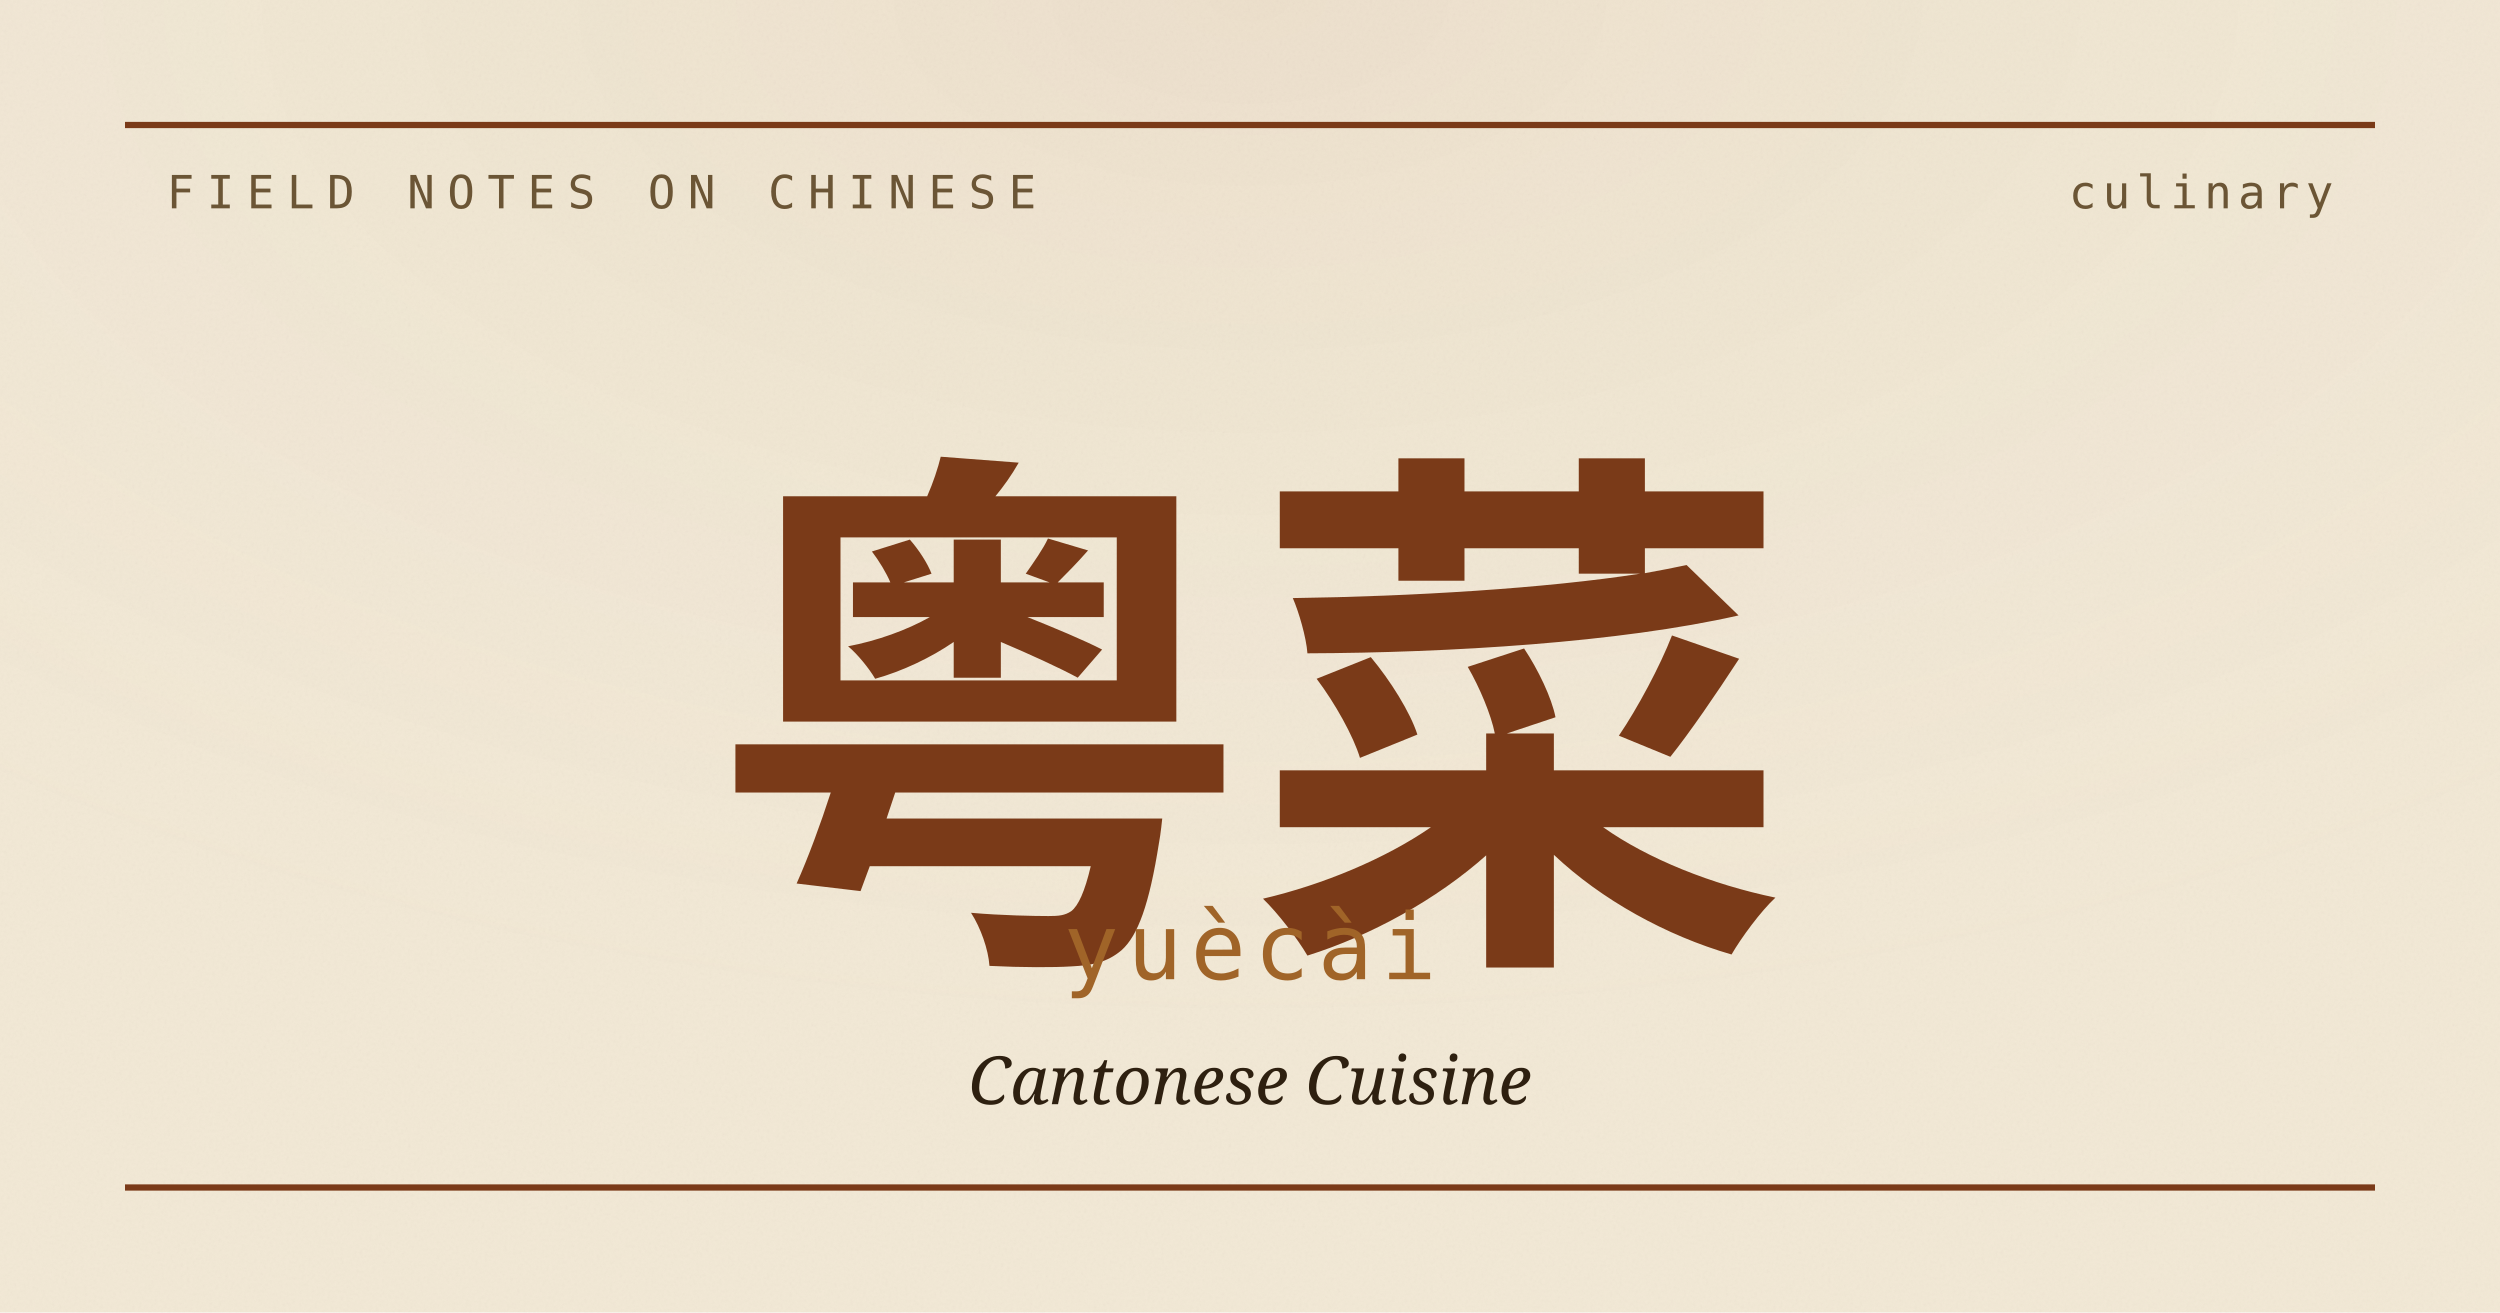
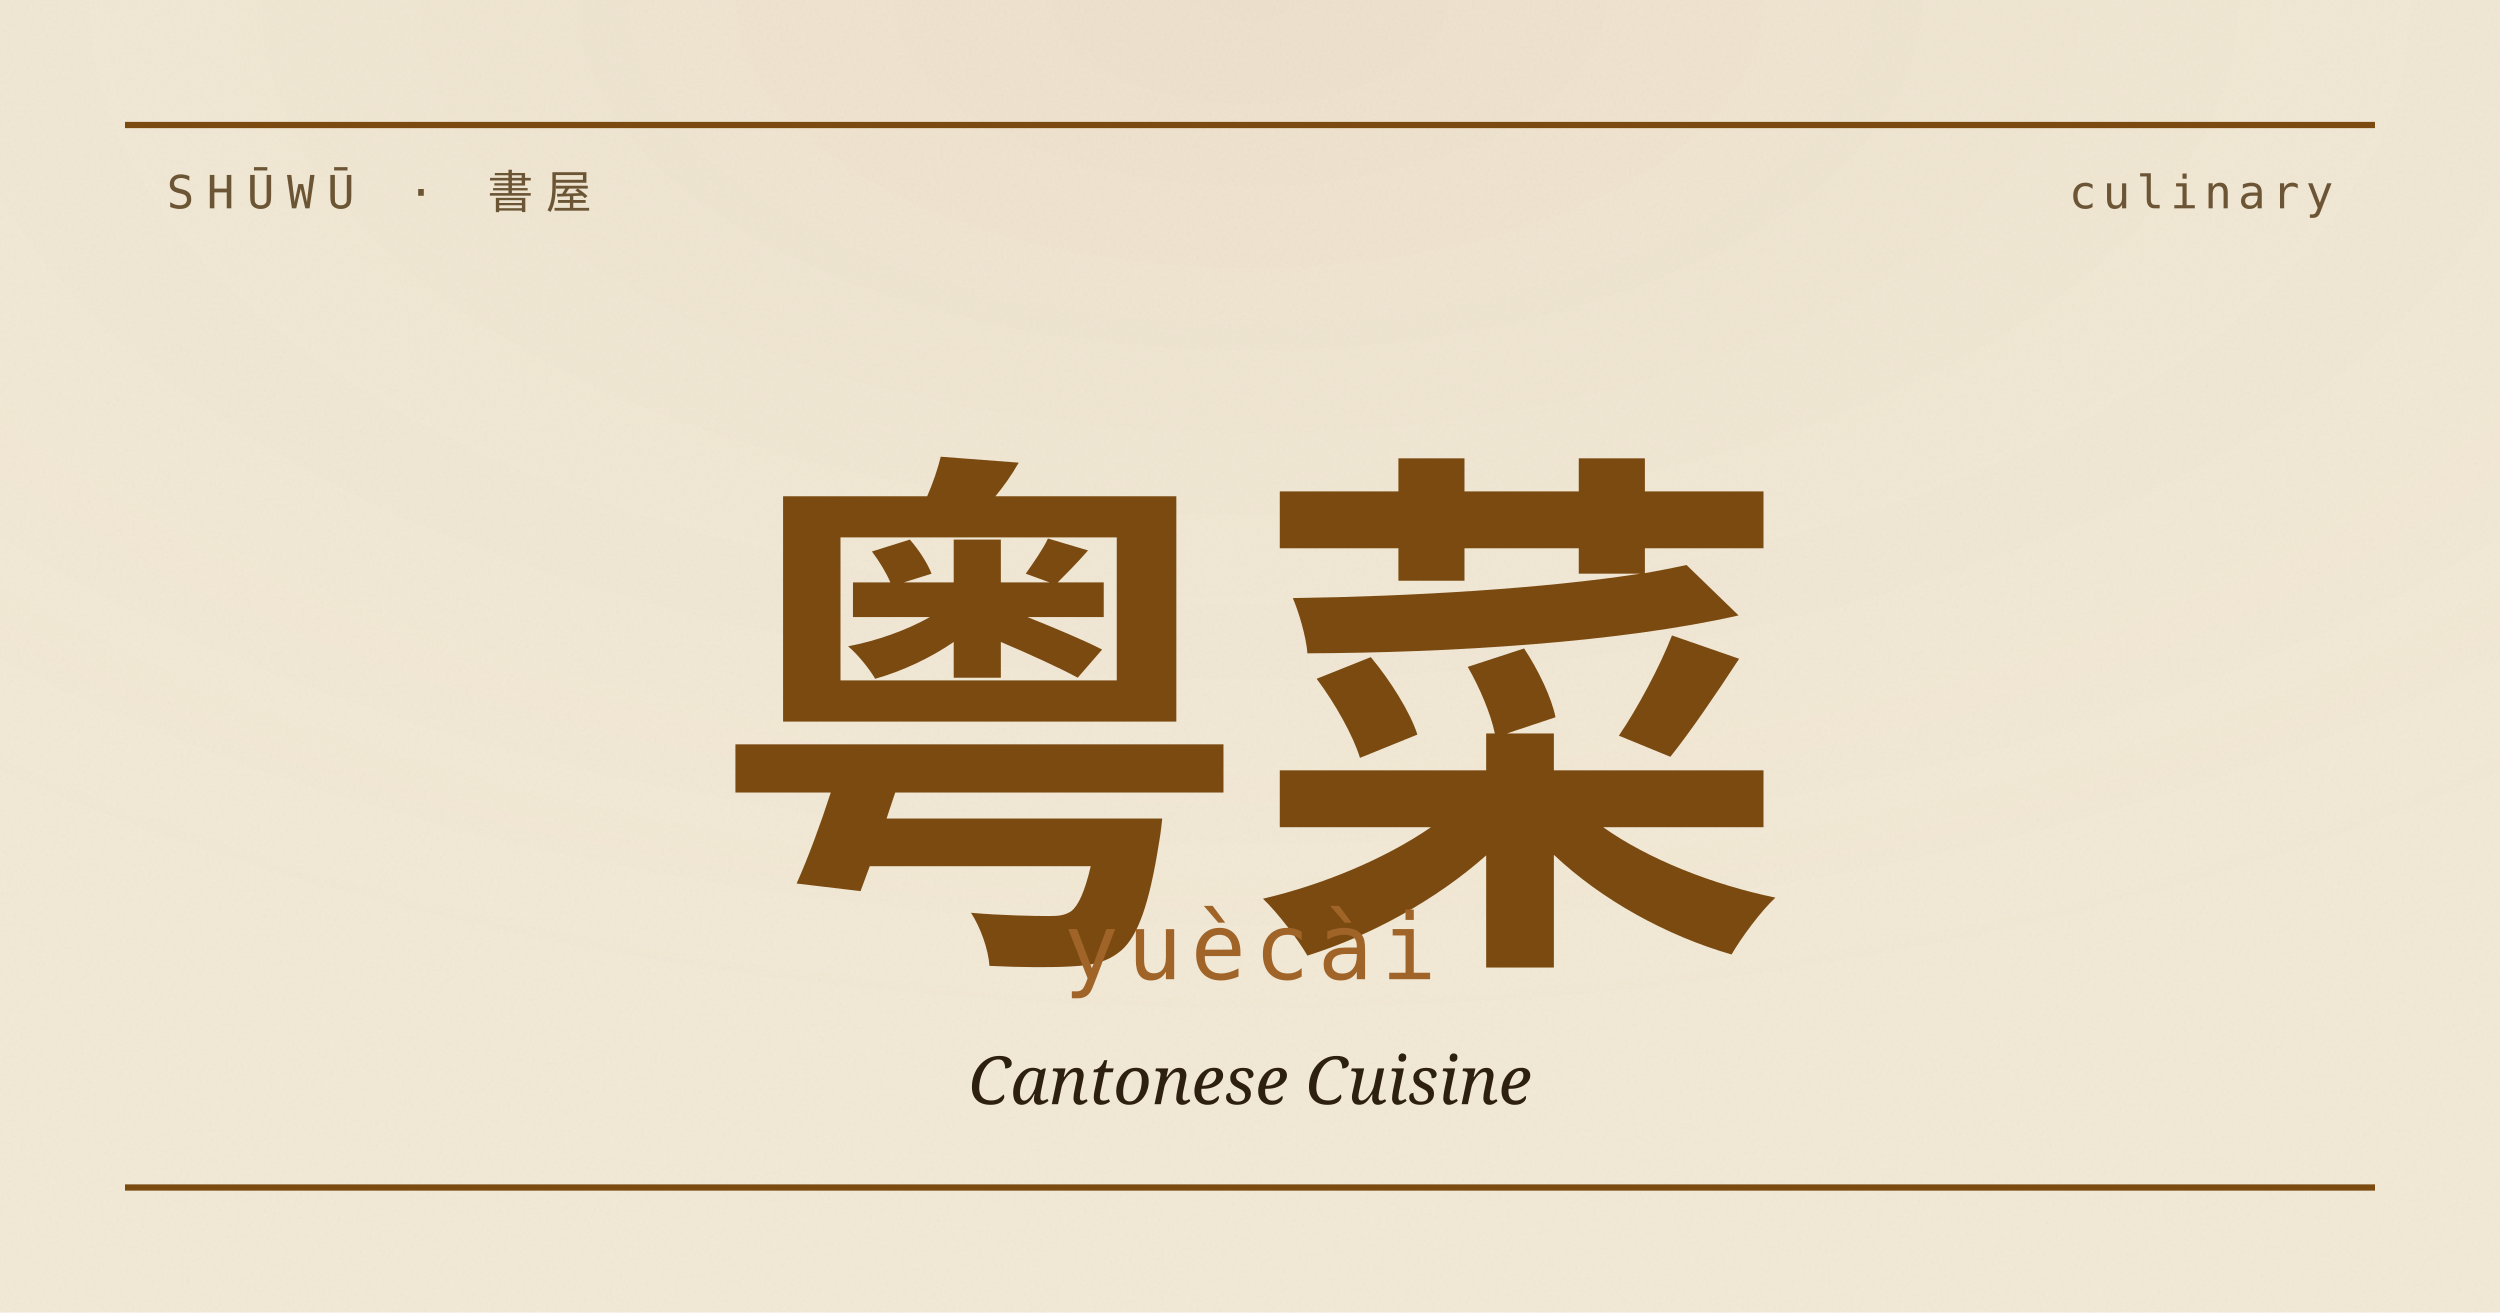
<svg xmlns="http://www.w3.org/2000/svg" viewBox="0 0 1200 630" width="1200" height="630">
  <defs>
    <filter id="paper">
      <feTurbulence type="fractalNoise" baseFrequency="0.65" numOctaves="5" stitchTiles="stitch" />
      <feColorMatrix type="saturate" values="0" />
    </filter>
    <radialGradient id="vignette" cx="50%" cy="0%" r="80%">
-       <stop offset="0%" stop-color="#7a3a18" stop-opacity="0.05" />
+       <stop offset="0%" stop-color="#7a4a10" stop-opacity="0.05" />
      <stop offset="100%" stop-color="#f2e8d5" stop-opacity="0" />
    </radialGradient>
  </defs>
  <rect width="1200" height="630" fill="#f2e8d5" />
  <rect width="1200" height="630" fill="url(#vignette)" />
  <rect width="1200" height="630" filter="url(#paper)" opacity="0.06" />
-   <line x1="60" y1="60" x2="1140" y2="60" stroke="#7a3a18" stroke-width="3" />
-   <line x1="60" y1="570" x2="1140" y2="570" stroke="#7a3a18" stroke-width="3" />
-   <text x="80" y="100" font-family="Inconsolata, monospace" font-size="22" letter-spacing="6" fill="#6b5535" text-transform="uppercase">FIELD NOTES ON CHINESE</text>
+   <line x1="60" y1="60" x2="1140" y2="60" stroke="#7a4a10" stroke-width="3" />
+   <line x1="60" y1="570" x2="1140" y2="570" stroke="#7a4a10" stroke-width="3" />
+   <text x="80" y="100" font-family="Inconsolata, monospace" font-size="22" letter-spacing="6" fill="#6b5535" text-transform="uppercase">SHŪWŪ · 書屋</text>
  <text x="1120" y="100" font-family="Inconsolata, monospace" font-size="22" letter-spacing="3" fill="#6b5535" text-anchor="end">culinary</text>
-   <text x="600" y="350" font-family="Noto Serif SC, serif" font-size="260" font-weight="700" fill="#7a3a18" text-anchor="middle" dominant-baseline="middle">粤菜</text>
+   <text x="600" y="350" font-family="Noto Serif SC, serif" font-size="260" font-weight="700" fill="#7a4a10" text-anchor="middle" dominant-baseline="middle">粤菜</text>
  <text x="600" y="470" font-family="Inconsolata, monospace" font-size="44" letter-spacing="4" fill="#a06428" text-anchor="middle">yuècài</text>
  <text x="600" y="530" font-family="Cormorant Garamond, Georgia, serif" font-style="italic" font-size="32" fill="#2e2010" text-anchor="middle">Cantonese Cuisine</text>
</svg>
